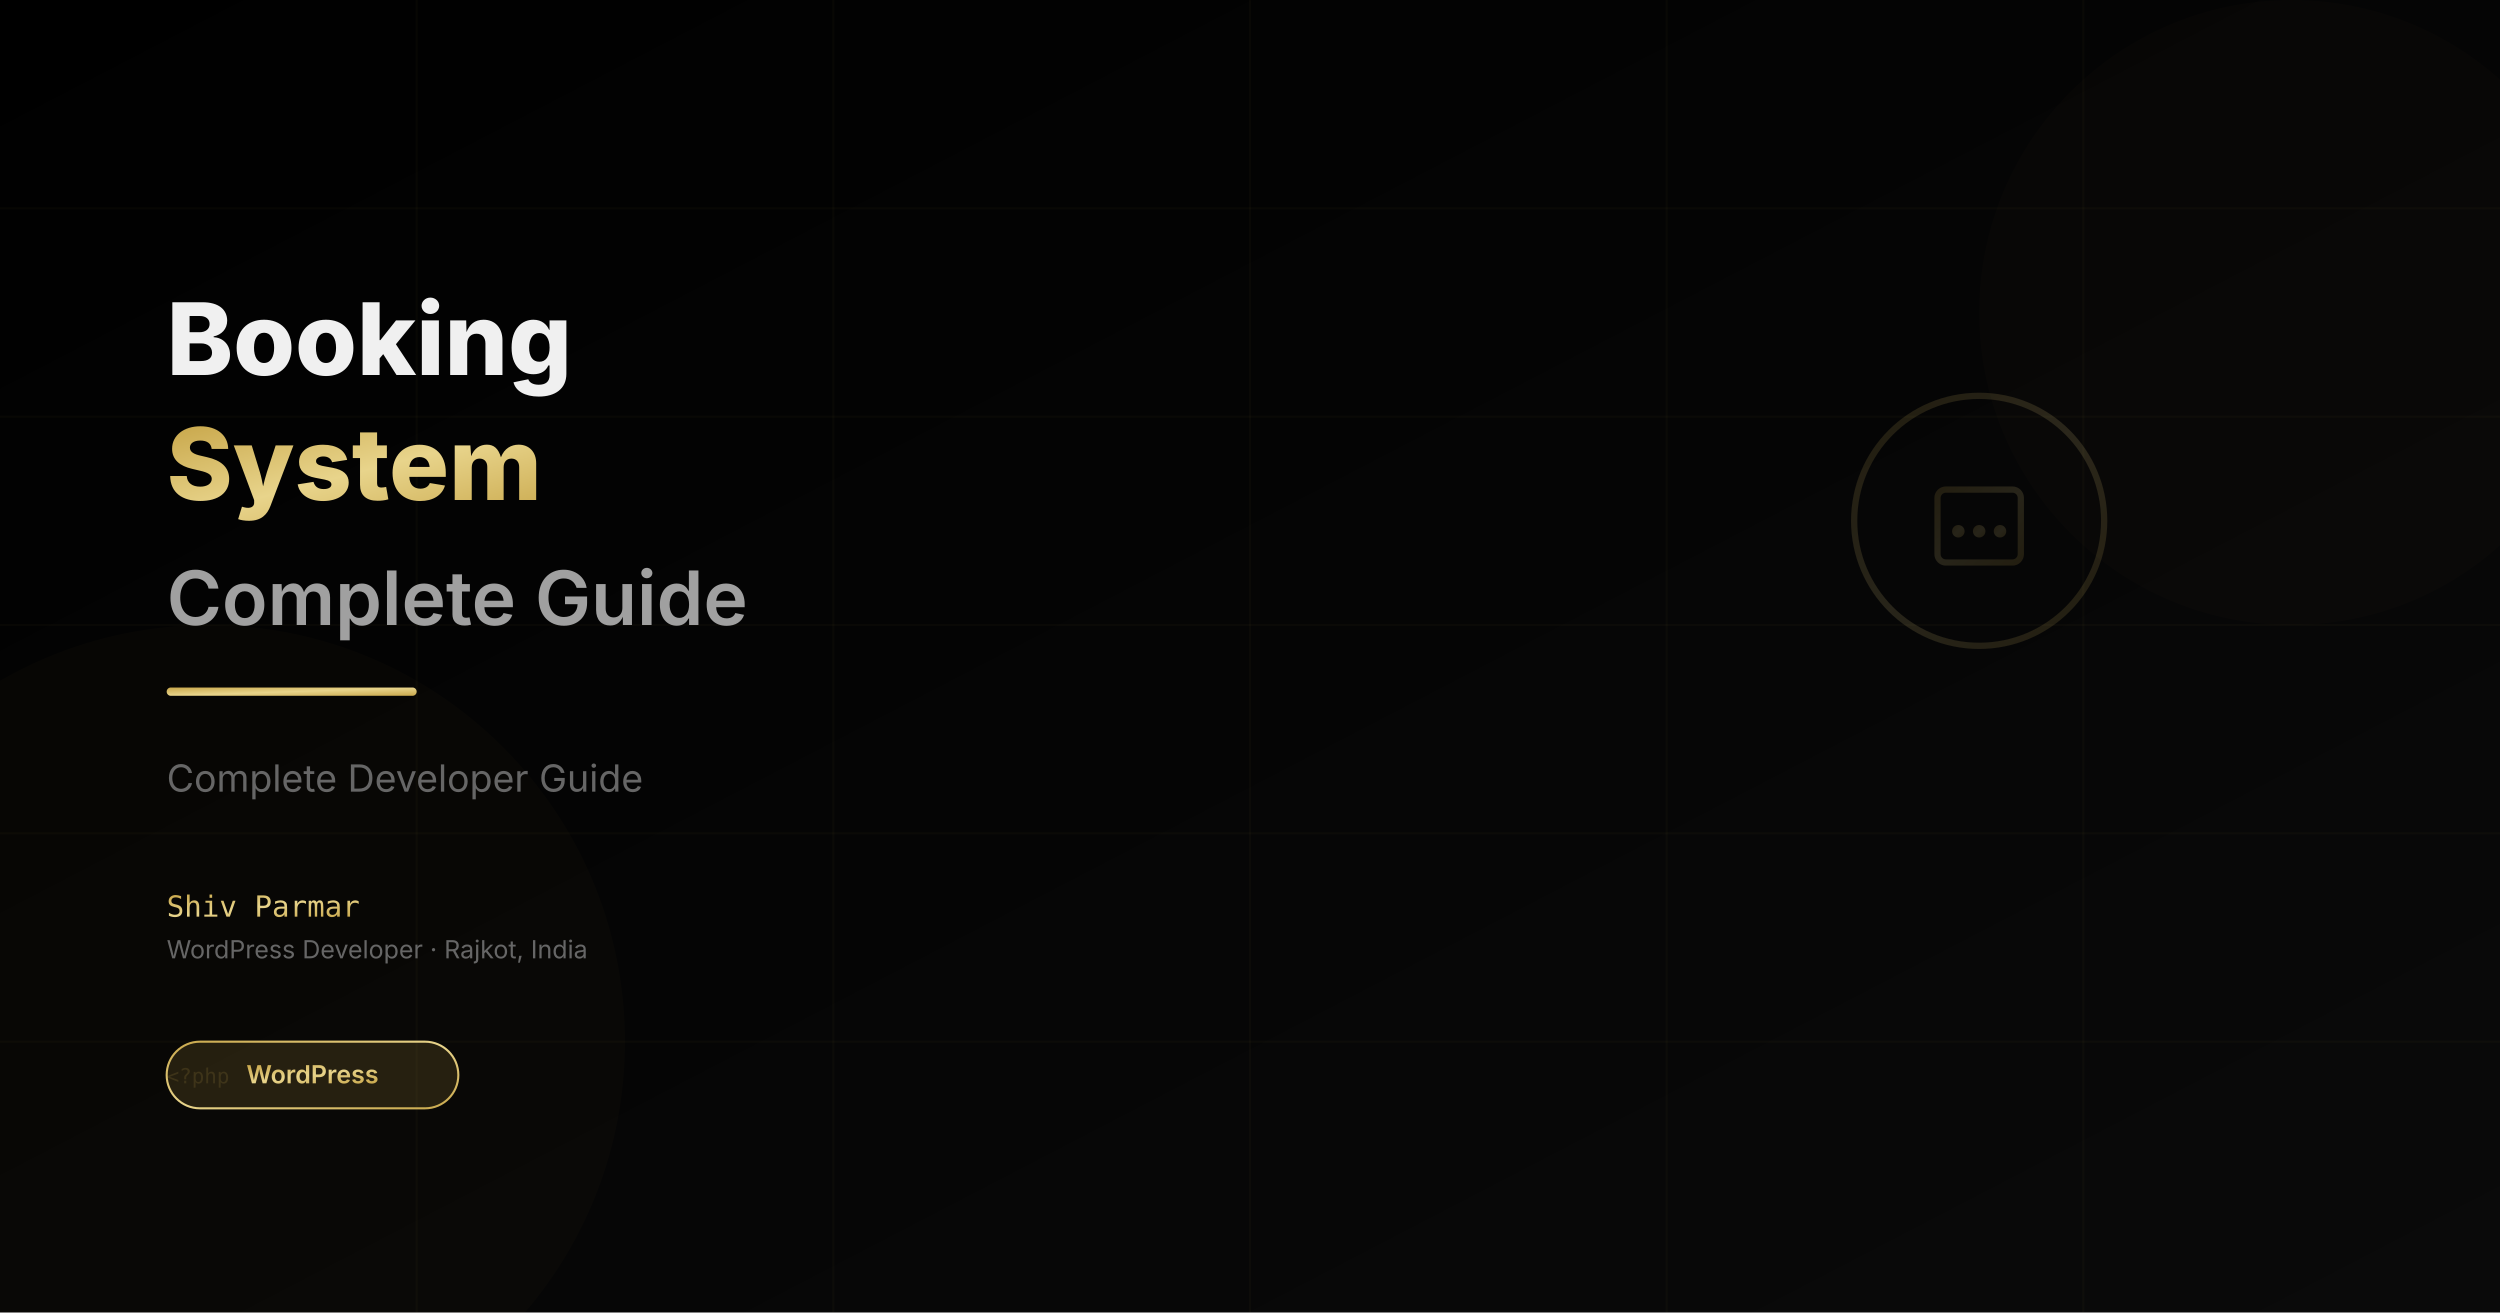
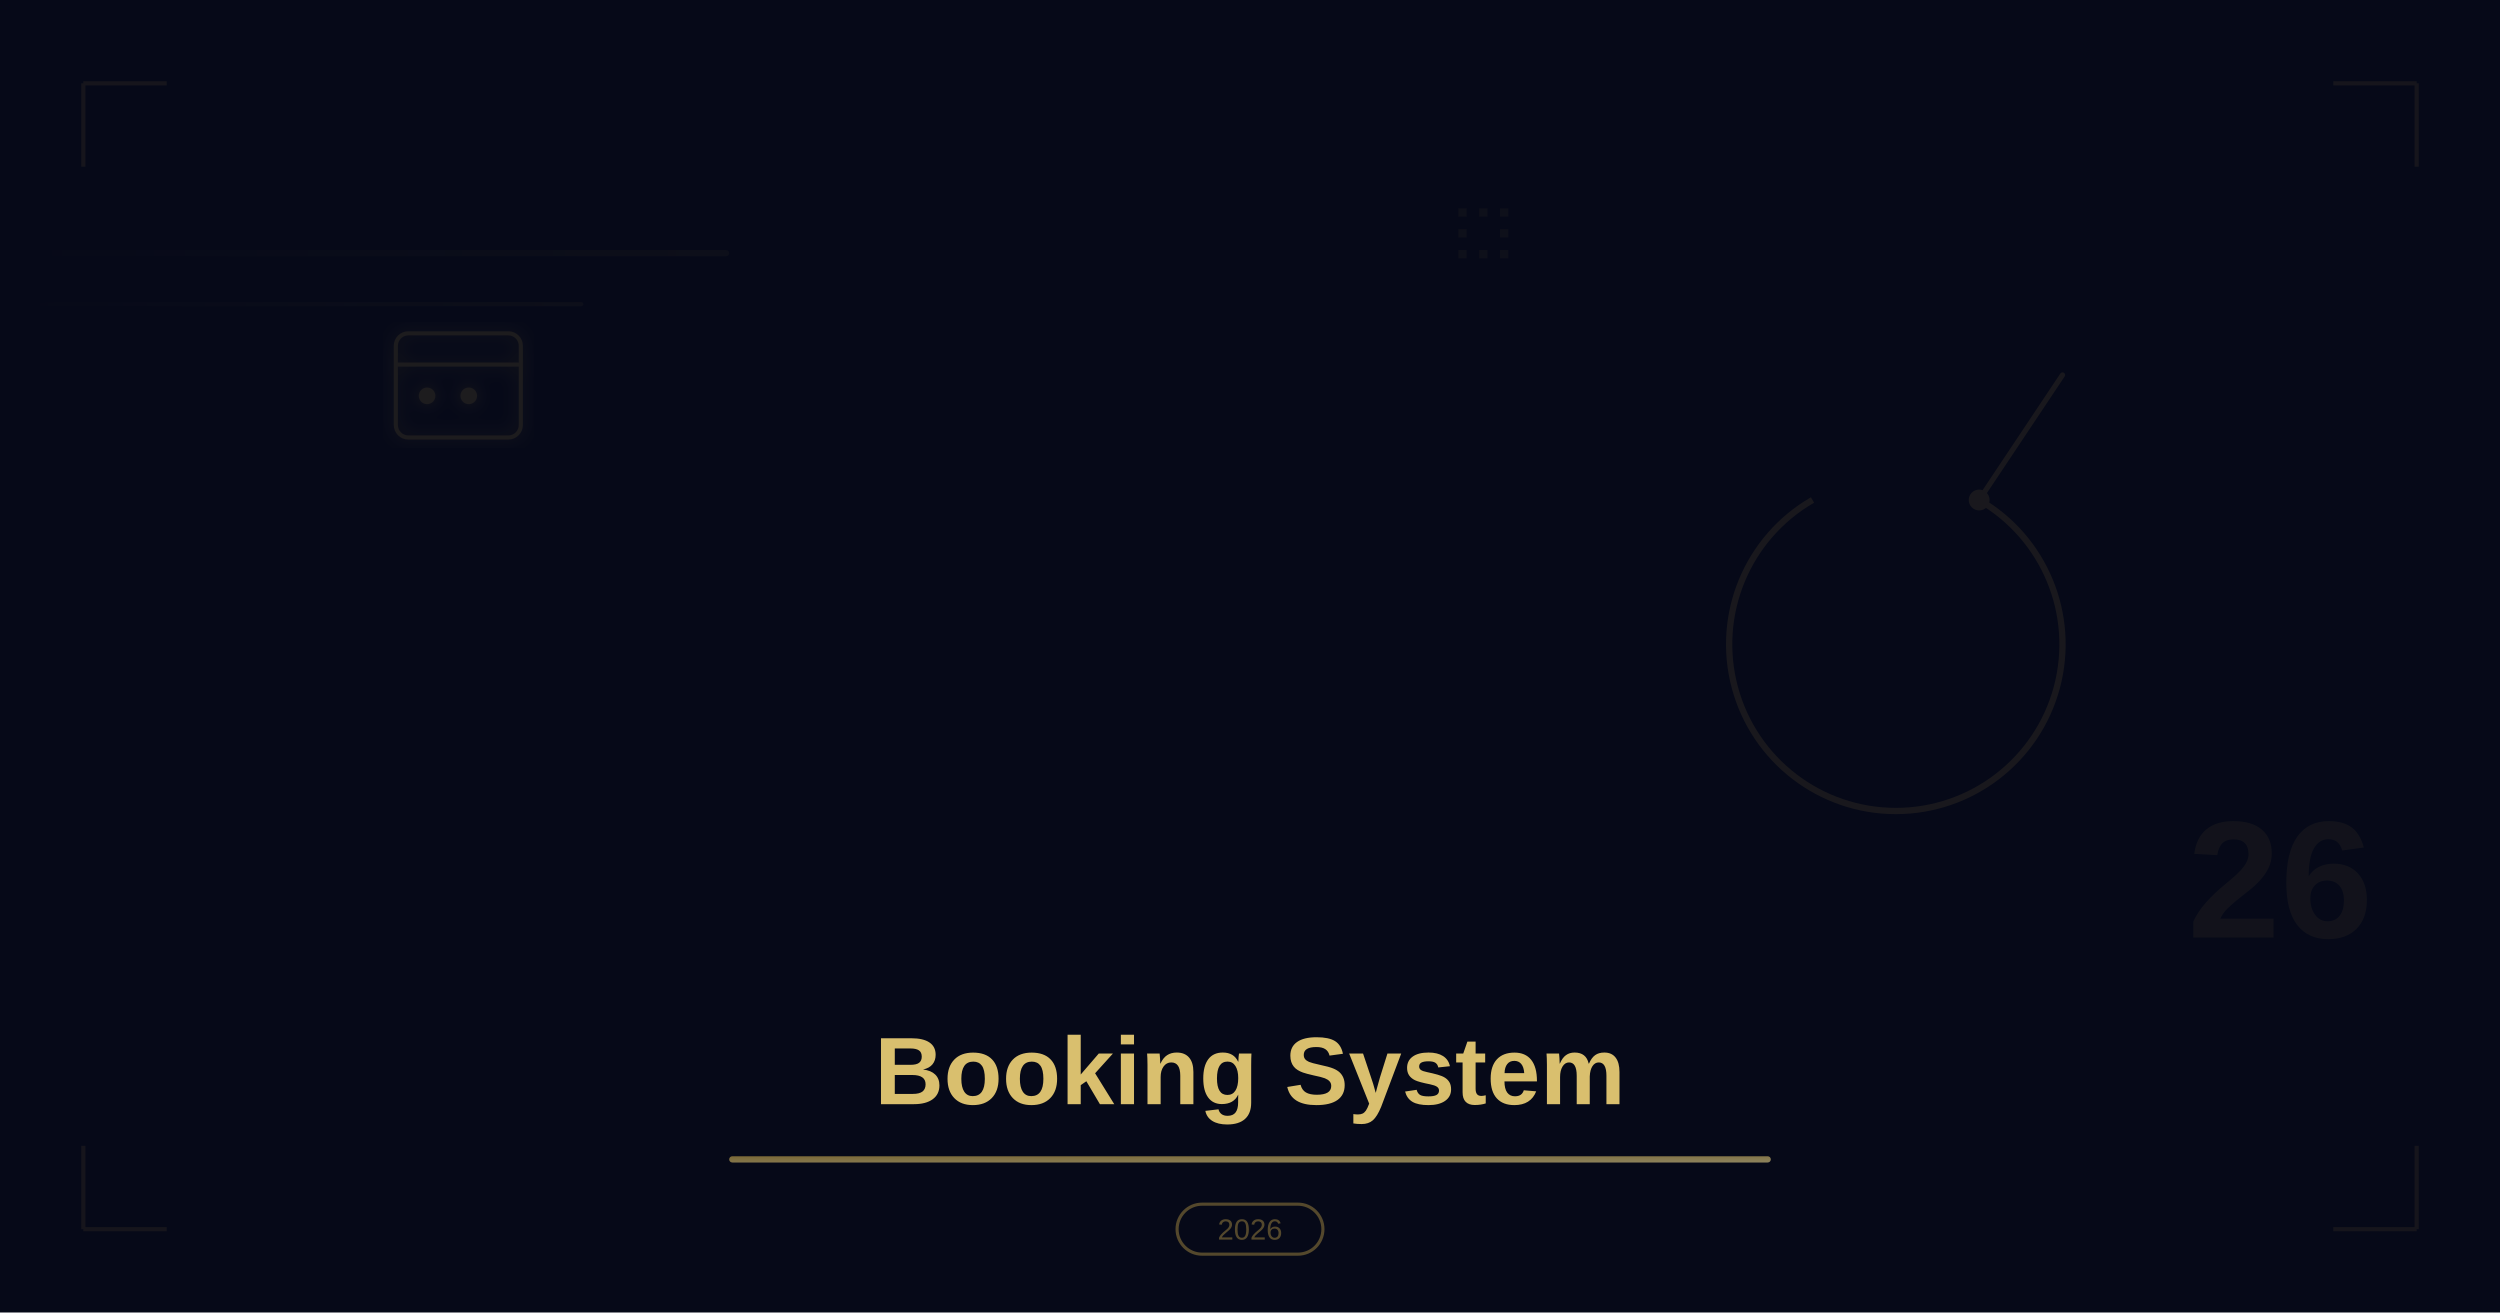
- <svg xmlns="http://www.w3.org/2000/svg" width="1200" height="630" viewBox="0 0 1200 630">
+ <svg xmlns="http://www.w3.org/2000/svg" viewBox="0 0 1200 630" width="1200" height="630">
  <defs>
    <linearGradient id="goldGrad" x1="0%" y1="0%" x2="100%" y2="100%">
-       <stop offset="0%" style="stop-color:#c9a84c;stop-opacity:1" />
-       <stop offset="50%" style="stop-color:#e8d48b;stop-opacity:1" />
-       <stop offset="100%" style="stop-color:#c9a84c;stop-opacity:1" />
+       <stop offset="0%" stop-color="#c9a84c" />
+       <stop offset="100%" stop-color="#e8d48b" />
    </linearGradient>
-     <linearGradient id="darkGrad" x1="0%" y1="0%" x2="100%" y2="100%">
-       <stop offset="0%" style="stop-color:#000000;stop-opacity:1" />
-       <stop offset="100%" style="stop-color:#0a0a0a;stop-opacity:1" />
+     <linearGradient id="speedGrad" x1="0%" y1="0%" x2="100%" y2="0%">
+       <stop offset="0%" stop-color="#c9a84c" stop-opacity="0" />
+       <stop offset="100%" stop-color="#c9a84c" stop-opacity="0.6" />
    </linearGradient>
    <filter id="glow">
-       <feGaussianBlur stdDeviation="3" result="coloredBlur" />
+       <feGaussianBlur stdDeviation="4" result="blur" />
      <feMerge>
-         <feMergeNode in="coloredBlur" />
+         <feMergeNode in="blur" />
        <feMergeNode in="SourceGraphic" />
      </feMerge>
    </filter>
  </defs>
-   <rect width="1200" height="630" fill="url(#darkGrad)" />
-   <circle cx="100" cy="500" r="200" fill="rgba(201,168,76,0.02)" />
-   <circle cx="1100" cy="150" r="150" fill="rgba(201,168,76,0.015)" />
-   <g stroke="rgba(201,168,76,0.03)" stroke-width="1" fill="none">
-     <line x1="0" y1="100" x2="1200" y2="100" />
-     <line x1="0" y1="200" x2="1200" y2="200" />
-     <line x1="0" y1="300" x2="1200" y2="300" />
-     <line x1="0" y1="400" x2="1200" y2="400" />
-     <line x1="0" y1="500" x2="1200" y2="500" />
-     <line x1="200" y1="0" x2="200" y2="630" />
-     <line x1="400" y1="0" x2="400" y2="630" />
-     <line x1="600" y1="0" x2="600" y2="630" />
-     <line x1="800" y1="0" x2="800" y2="630" />
-     <line x1="1000" y1="0" x2="1000" y2="630" />
+   <rect width="1200" height="630" fill="#060918" />
+   <g transform="translate(180, 150)" opacity="0.12" filter="url(#glow)">
+     <rect x="10" y="10" width="60" height="50" rx="6" fill="none" stroke="#c9a84c" stroke-width="2" />
+     <line x1="10" y1="25" x2="70" y2="25" stroke="#c9a84c" stroke-width="2" />
+     <circle cx="25" cy="40" r="4" fill="#c9a84c" />
+     <circle cx="45" cy="40" r="4" fill="#c9a84c" />
  </g>
-   <g transform="translate(900, 200)" opacity="0.15">
-     <circle cx="50" cy="50" r="60" fill="none" stroke="url(#goldGrad)" stroke-width="3" />
-     <rect x="30" y="35" width="40" height="35" rx="4" fill="none" stroke="url(#goldGrad)" stroke-width="3" />
-     <line x1="30" y1="45" x2="70" y2="45" stroke="url(#goldGrad)" stroke-width="2" />
-     <circle cx="40" cy="55" r="3" fill="url(#goldGrad)" />
-     <circle cx="50" cy="55" r="3" fill="url(#goldGrad)" />
-     <circle cx="60" cy="55" r="3" fill="url(#goldGrad)" />
+   <g opacity="0.06">
+     <rect x="0" y="120" width="350" height="3" rx="1.5" fill="url(#speedGrad)" />
+     <rect x="0" y="145" width="280" height="2" rx="1" fill="url(#speedGrad)" />
  </g>
-   <text x="80" y="180" font-family="Inter, -apple-system, sans-serif" font-size="48" font-weight="800" fill="#f0f0f0">Booking</text>
-   <text x="80" y="240" font-family="Inter, -apple-system, sans-serif" font-size="48" font-weight="800" fill="url(#goldGrad)">System</text>
-   <text x="80" y="300" font-family="Inter, -apple-system, sans-serif" font-size="36" font-weight="600" fill="#a0a0a0">Complete Guide</text>
-   <rect x="80" y="330" width="120" height="4" rx="2" fill="url(#goldGrad)" />
-   <text x="80" y="380" font-family="Inter, -apple-system, sans-serif" font-size="18" fill="#666666">Complete Developer Guide</text>
-   <text x="80" y="440" font-family="JetBrains Mono, monospace" font-size="14" fill="url(#goldGrad)">Shiv Parmar</text>
-   <text x="80" y="460" font-family="Inter, -apple-system, sans-serif" font-size="12" fill="#666666">WordPress Developer · Rajkot, India</text>
-   <rect x="80" y="500" width="140" height="32" rx="16" fill="rgba(201,168,76,0.15)" stroke="url(#goldGrad)" stroke-width="1" />
-   <text x="150" y="520" font-family="Inter, -apple-system, sans-serif" font-size="12" font-weight="600" fill="url(#goldGrad)" text-anchor="middle">WordPress</text>
-   <g transform="translate(80, 520)" opacity="0.15">
-     <text font-family="JetBrains Mono, monospace" font-size="10" fill="#c9a84c">&lt;?php</text>
+   <g transform="translate(950, 160)" opacity="0.1">
+     <path d="M0,80 A80,80 0 1,1 -80,80" fill="none" stroke="#c9a84c" stroke-width="3" />
+     <line x1="0" y1="80" x2="40" y2="20" stroke="#c9a84c" stroke-width="2.5" stroke-linecap="round" />
+     <circle cx="0" cy="80" r="5" fill="#c9a84c" />
+   </g>
+   <g transform="translate(1050, 450)" opacity="0.06">
+     <text x="0" y="0" font-family="Arial, sans-serif" font-size="80" fill="#c9a84c" font-weight="bold">26</text>
+   </g>
+   <g fill="#c9a84c" opacity="0.04">
+     <rect x="700" y="100" width="4" height="4" />
+     <rect x="710" y="100" width="4" height="4" />
+     <rect x="720" y="100" width="4" height="4" />
+     <rect x="700" y="110" width="4" height="4" />
+     <rect x="720" y="110" width="4" height="4" />
+     <rect x="700" y="120" width="4" height="4" />
+     <rect x="710" y="120" width="4" height="4" />
+     <rect x="720" y="120" width="4" height="4" />
+   </g>
+   <g opacity="0.08" fill="none" stroke="#c9a84c" stroke-width="2">
+     <path d="M40,40 L40,80 M40,40 L80,40" />
+     <path d="M1160,40 L1160,80 M1160,40 L1120,40" />
+     <path d="M40,590 L40,550 M40,590 L80,590" />
+     <path d="M1160,590 L1160,550 M1160,590 L1120,590" />
+   </g>
+   <text x="600" y="530" font-family="Arial, Helvetica, sans-serif" font-size="46" fill="#D9BF6E" text-anchor="middle" font-weight="bold">Booking System</text>
+   <rect x="350" y="555" width="500" height="3" rx="1.5" fill="url(#goldGrad)" opacity="0.6" />
+   <g transform="translate(600, 590)" opacity="0.4">
+     <rect x="-35" y="-12" width="70" height="24" rx="12" fill="none" stroke="#c9a84c" stroke-width="1.5" />
+     <text x="0" y="5" font-family="Arial, sans-serif" font-size="14" fill="#c9a84c" text-anchor="middle">2026</text>
  </g>
</svg>
